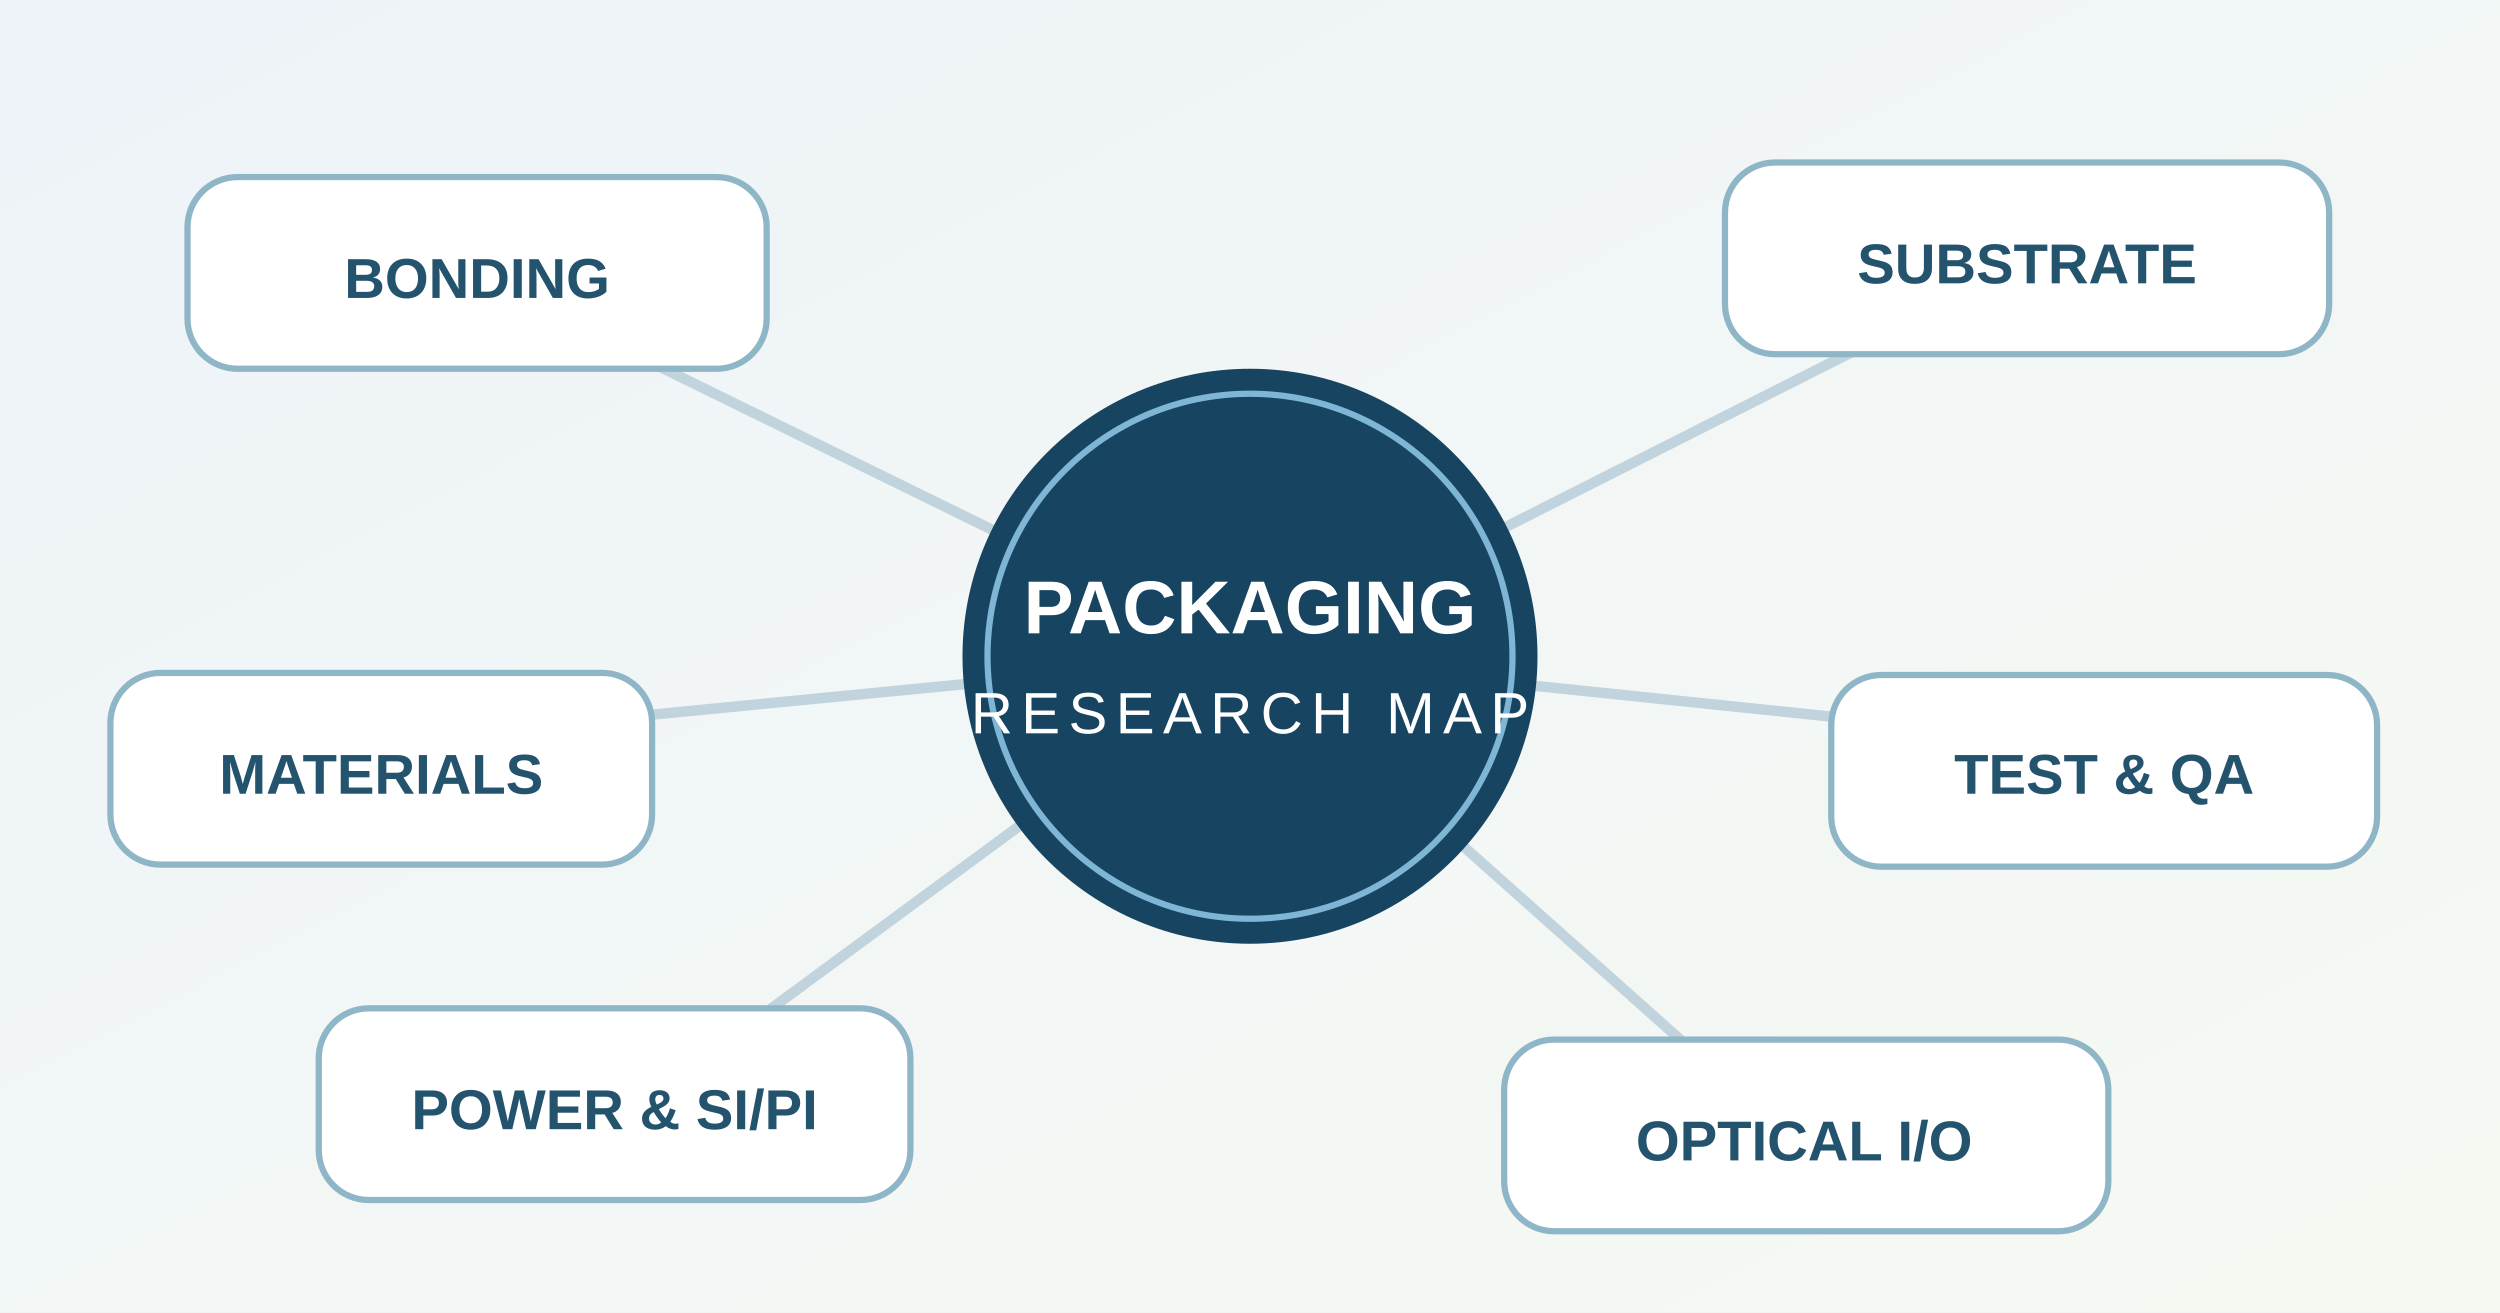
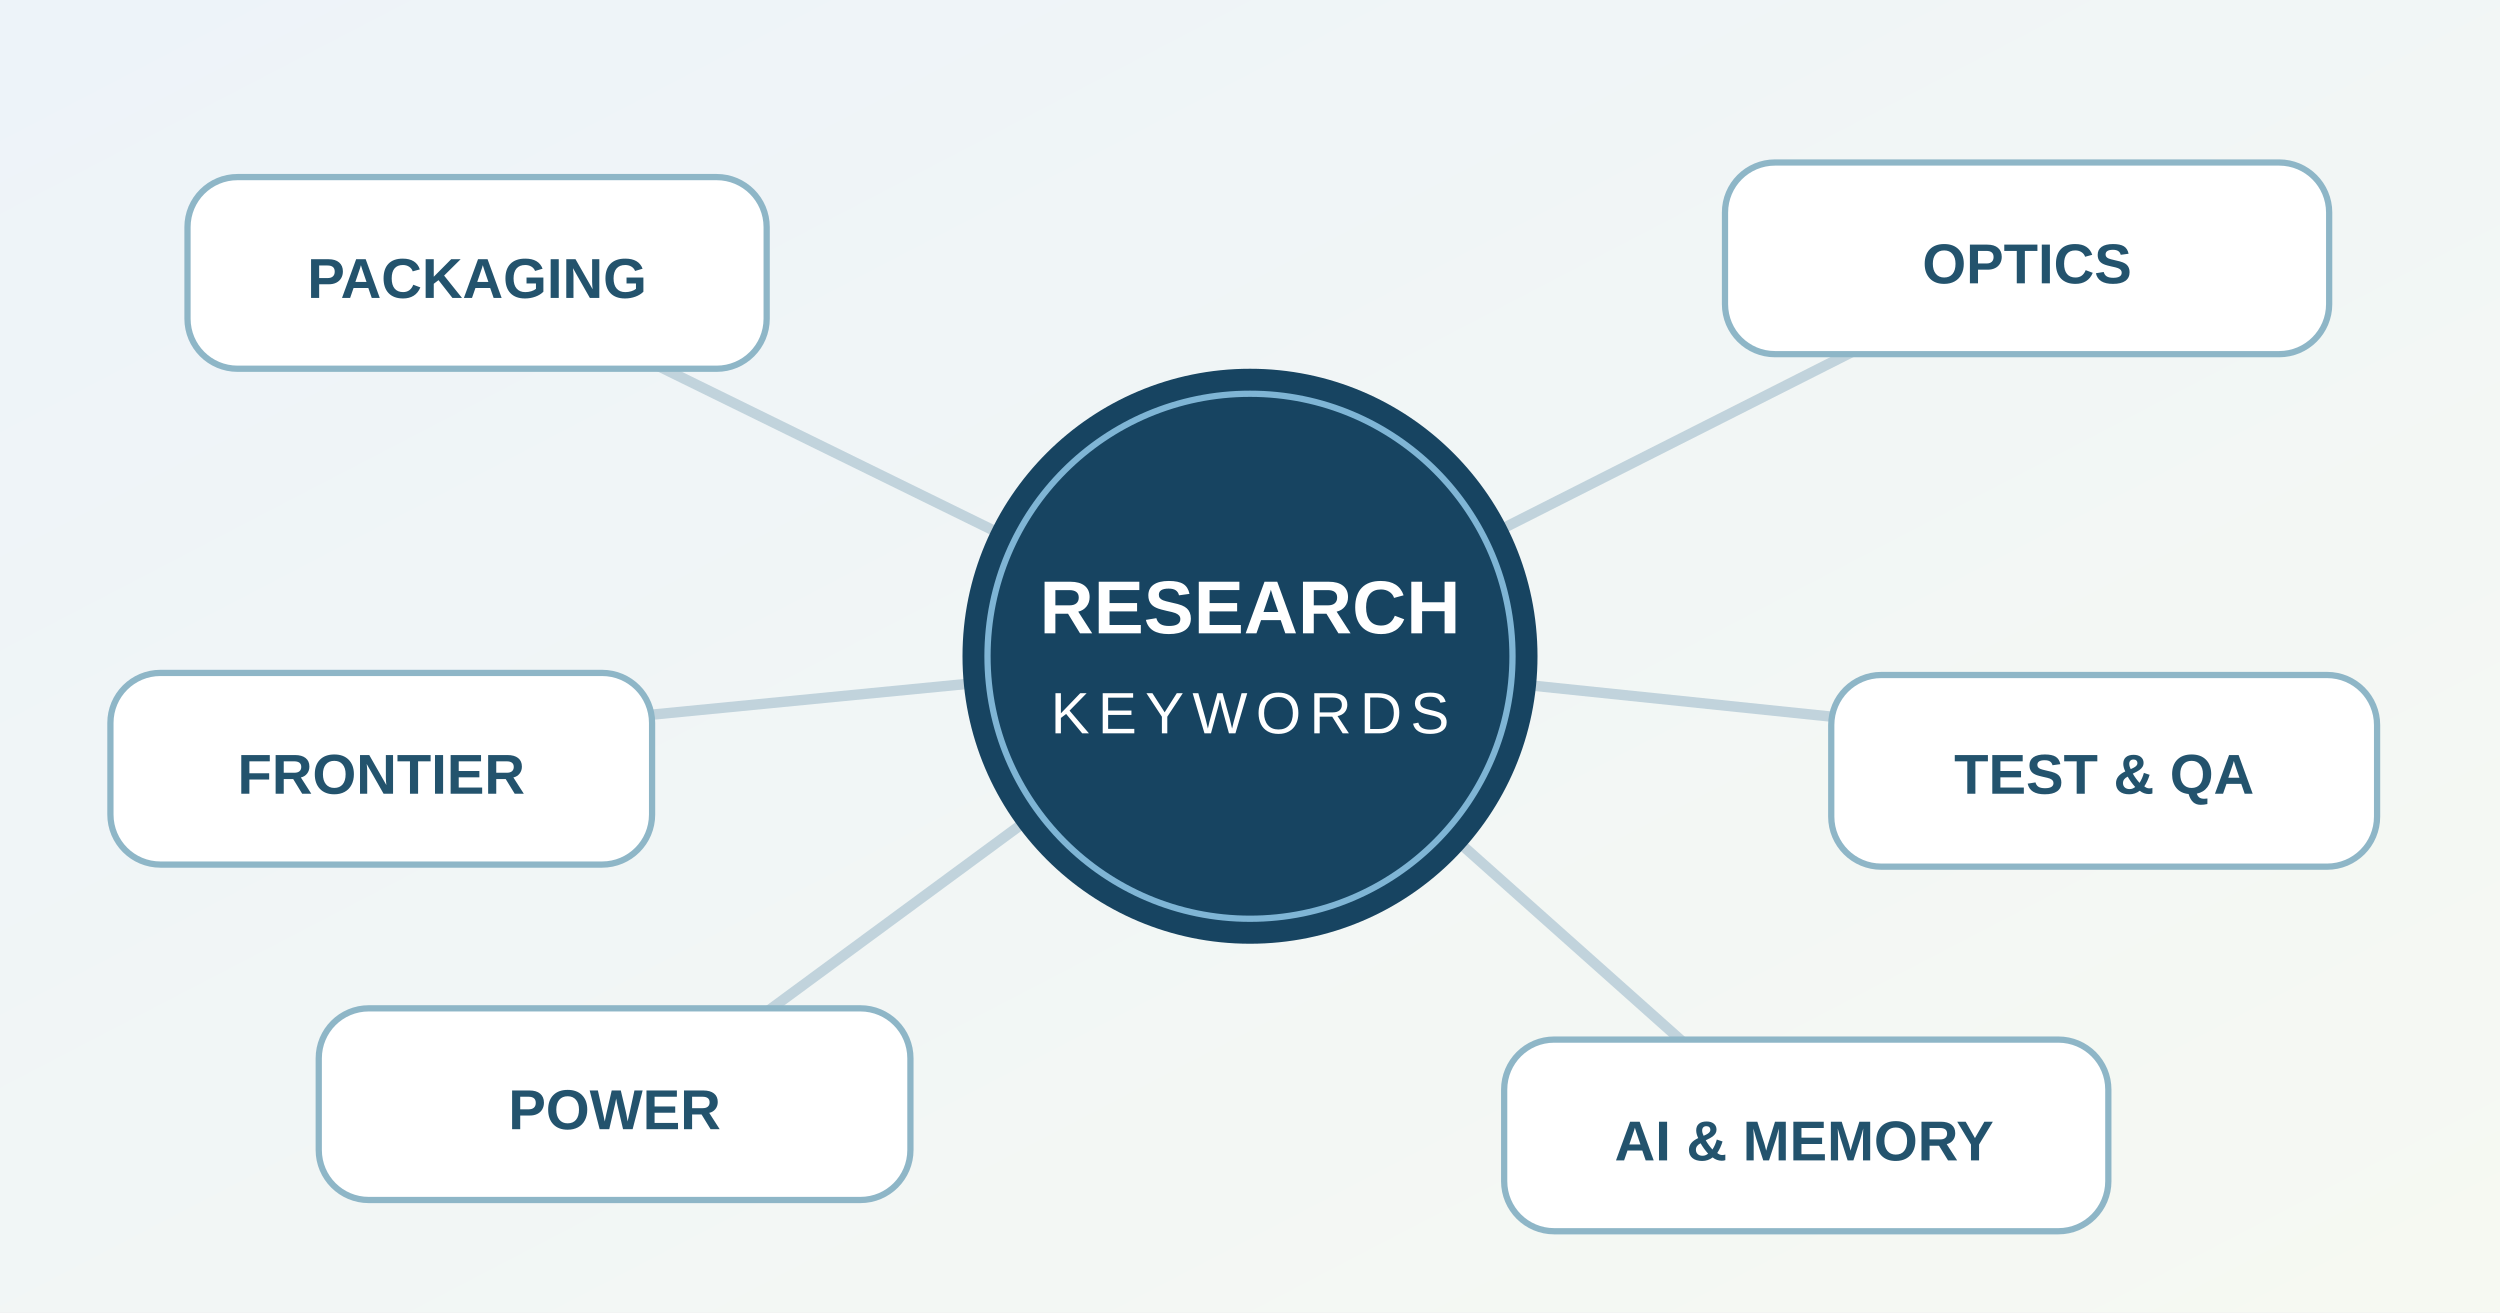
<svg xmlns="http://www.w3.org/2000/svg" viewBox="0 0 1200 630" role="img" aria-labelledby="title desc">
  <defs>
    <linearGradient id="bg" x2="1" y2="1">
      <stop stop-color="#edf3f9" />
      <stop offset="1" stop-color="#f6f9f2" />
    </linearGradient>
  </defs>
  <rect width="1200" height="630" fill="url(#bg)" />
  <g stroke="#c1d3dc" stroke-width="5" fill="none">
    <path d="M600 315L233 135M600 315L970 128M600 315L1110 368M600 315L866 552M600 315L301 535M600 315L88 365" />
  </g>
  <circle cx="600" cy="315" r="138" fill="#174461" />
  <circle cx="600" cy="315" r="126" fill="none" stroke="#7fb5d5" stroke-width="3" />
  <g fill="#fff" font-family="Arial, sans-serif" text-anchor="middle">
-     <text x="600" y="304" font-size="36" font-weight="700">PACKAGING</text>
-     <text x="600" y="352" font-size="28" letter-spacing="4">RESEARCH MAP</text>
+     <text x="600" y="304" font-size="36" font-weight="700">RESEARCH</text>
+     <text x="600" y="352" font-size="28" letter-spacing="4">KEYWORDS</text>
  </g>
  <g fill="#fff" stroke="#8eb6c7" stroke-width="3">
    <rect x="90" y="85" width="278" height="92" rx="24" />
    <rect x="828" y="78" width="290" height="92" rx="24" />
    <rect x="879" y="324" width="262" height="92" rx="24" />
    <rect x="722" y="499" width="290" height="92" rx="24" />
    <rect x="153" y="484" width="284" height="92" rx="24" />
    <rect x="53" y="323" width="260" height="92" rx="24" />
  </g>
  <g fill="#23536d" font-family="Arial, sans-serif" font-size="27" font-weight="700" text-anchor="middle">
-     <text x="229" y="143">BONDING</text>
-     <text x="973" y="136">SUBSTRATE</text>
+     <text x="229" y="143">PACKAGING</text>
+     <text x="973" y="136">OPTICS</text>
    <text x="1010" y="381">TEST &amp; QA</text>
-     <text x="866" y="557">OPTICAL I/O</text>
-     <text x="295" y="542">POWER &amp; SI/PI</text>
-     <text x="183" y="381">MATERIALS</text>
+     <text x="866" y="557">AI &amp; MEMORY</text>
+     <text x="295" y="542">POWER</text>
+     <text x="183" y="381">FRONTIER</text>
  </g>
</svg>
